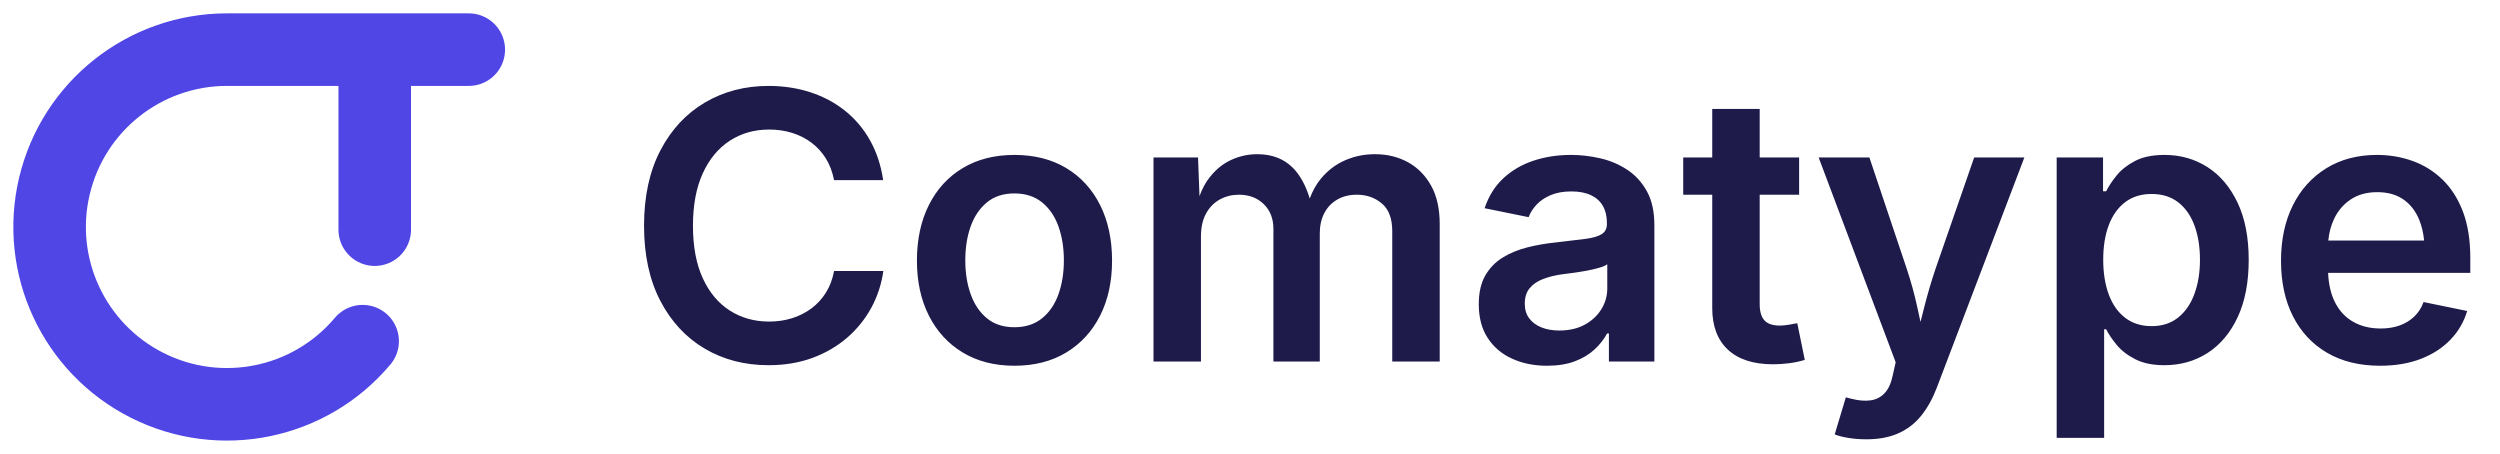
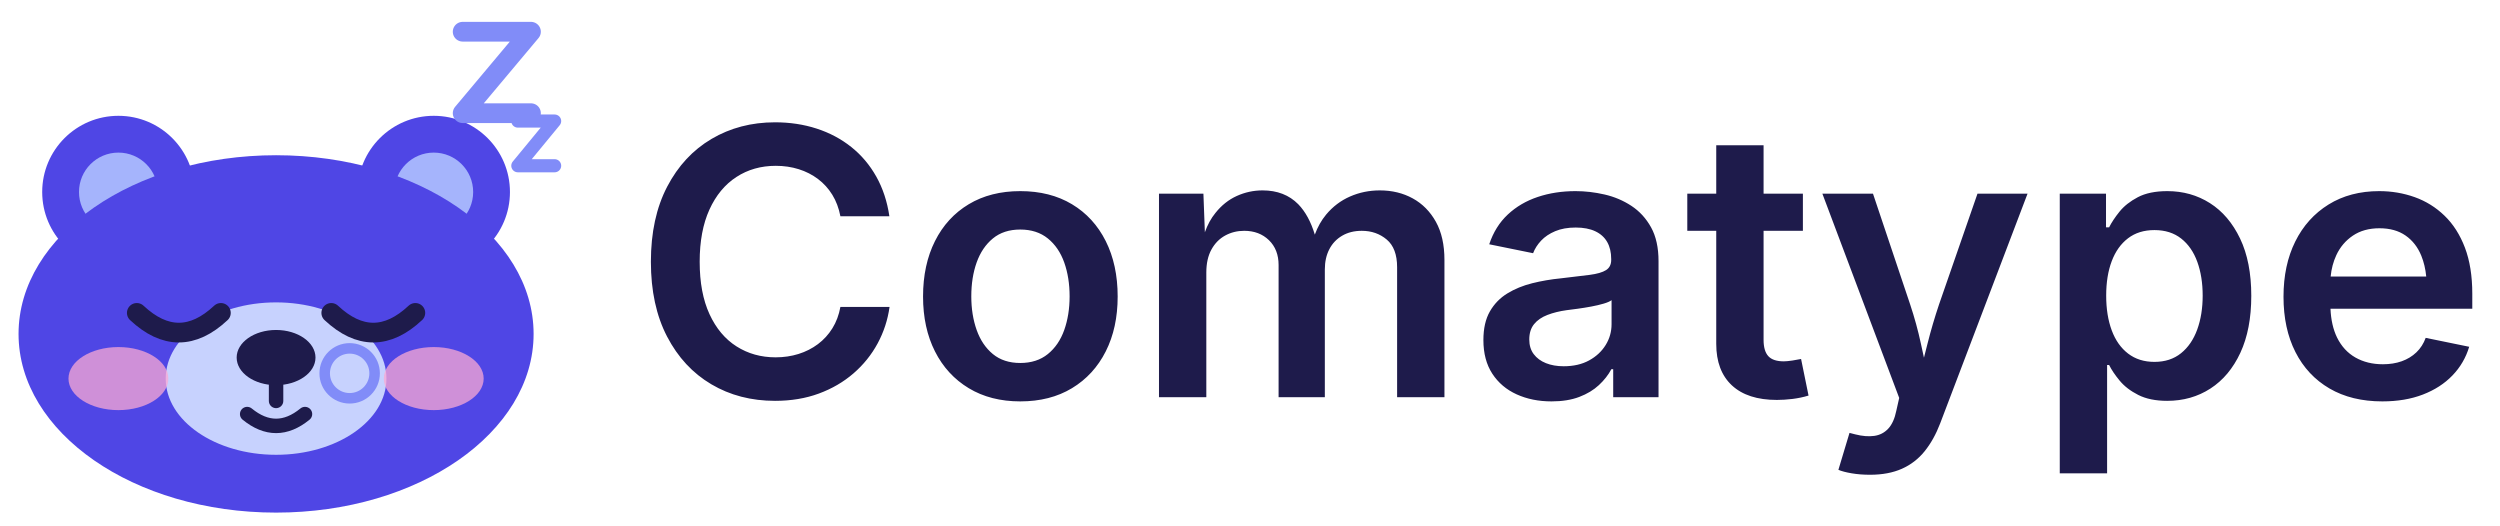
- <svg xmlns="http://www.w3.org/2000/svg" viewBox="-4 -4 749 136" width="749" height="136" role="img" aria-label="Comatype">
-   <g transform="translate(-28.58 -40.65) scale(0.4025)">
-     <path d="M331 345A132 132 0 1 1 230 128L410 128M340 128L340 262" fill="none" stroke="#4f46e5" stroke-width="54" stroke-linecap="round" stroke-linejoin="round" />
+ <svg xmlns="http://www.w3.org/2000/svg" viewBox="-4 -4 751 158" width="751" height="158" role="img" aria-label="Comatype">
+   <g transform="translate(-22.11 -23.68) scale(0.3947)">
+     <g>
+       <circle cx="136" cy="196" r="58" fill="#4f46e5" />
+       <circle cx="136" cy="196" r="30" fill="#a5b4fc" />
+       <circle cx="376" cy="196" r="58" fill="#4f46e5" />
+       <circle cx="376" cy="196" r="30" fill="#a5b4fc" />
+       <ellipse cx="256" cy="304" rx="196" ry="136" fill="#4f46e5" />
+       <ellipse cx="256" cy="338" rx="84" ry="58" fill="#c7d2fe" />
+       <ellipse cx="136" cy="338" rx="38" ry="24" fill="#f9a8d4" opacity="0.75" />
+       <ellipse cx="376" cy="338" rx="38" ry="24" fill="#f9a8d4" opacity="0.75" />
+       <path d="M150 288q32 30 64 0M298 288q32 30 64 0" fill="none" stroke="#1e1b4b" stroke-width="15" stroke-linecap="round" />
+       <ellipse cx="256" cy="322" rx="30" ry="21" fill="#1e1b4b" />
+       <path d="M256 343v12M234 365q22 18 44 0" fill="none" stroke="#1e1b4b" stroke-width="11" stroke-linecap="round" stroke-linejoin="round" />
+       <circle cx="312" cy="334" r="19" fill="none" stroke="#818cf8" stroke-width="8" />
+       <path d="M398 74h52l-52 62h52" fill="none" stroke="#818cf8" stroke-width="15" stroke-linecap="round" stroke-linejoin="round" />
+       <path d="M440 142h28l-28 34h28" fill="none" stroke="#818cf8" stroke-width="10" stroke-linecap="round" stroke-linejoin="round" />
+     </g>
  </g>
-   <path d="M226.25 105.414Q215.532 105.414 207.11 100.437Q198.688 95.461 193.821 86.109Q188.954 76.757 188.954 63.632Q188.954 50.453 193.848 41.074Q198.743 31.695 207.192 26.718Q215.641 21.742 226.25 21.742Q232.922 21.742 238.747 23.629Q244.571 25.515 249.137 29.152Q253.704 32.789 256.657 38.039Q259.61 43.289 260.594 49.961H245.883Q245.172 46.297 243.45 43.507Q241.727 40.718 239.157 38.777Q236.586 36.836 233.36 35.824Q230.133 34.812 226.469 34.812Q219.797 34.812 214.629 38.175Q209.461 41.539 206.536 47.965Q203.61 54.39 203.61 63.632Q203.61 72.984 206.563 79.382Q209.516 85.781 214.684 89.062Q219.852 92.343 226.415 92.343Q230.079 92.343 233.305 91.332Q236.532 90.32 239.129 88.379Q241.727 86.437 243.477 83.621Q245.227 80.804 245.883 77.195H260.649Q259.829 83.047 257.067 88.16Q254.305 93.273 249.821 97.156Q245.336 101.039 239.403 103.226Q233.469 105.414 226.25 105.414ZM299.915 105.578Q291 105.578 284.438 101.613Q277.875 97.648 274.293 90.566Q270.711 83.484 270.711 74.078Q270.711 64.562 274.293 57.425Q277.875 50.289 284.438 46.351Q291 42.414 299.915 42.414Q308.883 42.414 315.446 46.351Q322.008 50.289 325.59 57.425Q329.172 64.562 329.172 74.078Q329.172 83.484 325.59 90.566Q322.008 97.648 315.446 101.613Q308.883 105.578 299.915 105.578ZM299.915 94.039Q304.891 94.039 308.2 91.359Q311.508 88.679 313.122 84.14Q314.735 79.601 314.735 74.023Q314.735 68.39 313.122 63.851Q311.508 59.312 308.2 56.632Q304.891 53.953 299.915 53.953Q294.938 53.953 291.684 56.632Q288.43 59.312 286.817 63.824Q285.204 68.336 285.204 74.023Q285.204 79.601 286.817 84.14Q288.43 88.679 291.684 91.359Q294.938 94.039 299.915 94.039ZM341.586 104.32V43.179H354.93L355.368 54.773Q356.571 51.382 358.54 48.976Q361.274 45.531 364.965 43.863Q368.657 42.195 372.704 42.195Q379.321 42.195 383.422 46.351Q386.649 49.687 388.399 55.484Q389.657 52.039 391.79 49.468Q394.797 45.859 398.981 44.027Q403.165 42.195 407.922 42.195Q413.446 42.195 417.821 44.601Q422.196 47.007 424.766 51.629Q427.336 56.25 427.336 63.086V104.32H413.118V65.273Q413.118 59.586 410 56.961Q406.883 54.336 402.508 54.336Q399.118 54.336 396.602 55.812Q394.086 57.289 392.747 59.886Q391.407 62.484 391.407 65.929V104.32H377.516V64.617Q377.516 59.968 374.618 57.152Q371.719 54.336 367.18 54.336Q364.063 54.336 361.465 55.757Q358.868 57.179 357.336 59.968Q355.805 62.757 355.805 66.859V104.32ZM459.493 105.578Q453.696 105.578 449.047 103.472Q444.399 101.367 441.719 97.265Q439.04 93.164 439.04 87.148Q439.04 81.953 440.981 78.562Q442.922 75.172 446.231 73.148Q449.54 71.125 453.696 70.086Q457.852 69.047 462.336 68.609Q467.641 68.007 470.977 67.57Q474.313 67.132 475.872 66.148Q477.43 65.164 477.43 63.086V62.812Q477.43 59.804 476.227 57.699Q475.024 55.593 472.645 54.472Q470.266 53.351 466.766 53.351Q463.211 53.351 460.614 54.445Q458.016 55.539 456.375 57.289Q454.735 59.039 453.969 61.062L440.79 58.382Q442.594 52.968 446.368 49.441Q450.141 45.914 455.364 44.164Q460.586 42.414 466.711 42.414Q471.032 42.414 475.434 43.425Q479.836 44.437 483.5 46.843Q487.165 49.25 489.407 53.297Q491.649 57.343 491.649 63.468V104.32H478.032V95.898H477.485Q476.118 98.468 473.739 100.683Q471.36 102.898 467.832 104.238Q464.305 105.578 459.493 105.578ZM463.157 95.023Q467.586 95.023 470.786 93.273Q473.985 91.523 475.762 88.652Q477.54 85.781 477.54 82.39V75.172Q476.829 75.718 475.161 76.211Q473.493 76.703 471.442 77.086Q469.391 77.468 467.395 77.742Q465.399 78.015 464.032 78.179Q460.86 78.617 458.29 79.601Q455.719 80.586 454.27 82.363Q452.821 84.14 452.821 86.984Q452.821 89.609 454.161 91.386Q455.5 93.164 457.825 94.093Q460.149 95.023 463.157 95.023ZM535.016 43.179V54.336H523.204V87.093Q523.204 90.429 524.625 91.988Q526.047 93.547 529.274 93.547Q530.258 93.547 531.872 93.3Q533.485 93.054 534.469 92.836L536.711 103.828Q534.36 104.539 531.899 104.84Q529.438 105.14 527.196 105.14Q518.391 105.14 513.688 100.765Q508.985 96.39 508.985 88.297V54.336H500.29V43.179H508.985V28.632H523.204V43.179ZM545.68 126.14 549.016 115.039 550.711 115.476Q553.938 116.297 556.454 115.941Q558.969 115.586 560.665 113.754Q562.36 111.922 563.071 108.422L563.946 104.539L540.868 43.179H556.071L567.227 76.429Q569.196 82.336 570.454 88.187Q570.891 90.32 571.383 92.453Q571.93 90.32 572.477 88.132Q573.954 82.281 575.922 76.429L587.461 43.179H602.5L576.25 112.195Q574.391 117.062 571.602 120.535Q568.813 124.007 564.766 125.812Q560.719 127.617 555.196 127.617Q552.188 127.617 549.645 127.179Q547.102 126.742 545.68 126.14ZM612.18 127.179V43.179H626.071V53.297H627Q628.094 51.109 630.118 48.593Q632.141 46.078 635.614 44.246Q639.086 42.414 644.5 42.414Q651.61 42.414 657.297 46.023Q662.985 49.632 666.348 56.66Q669.711 63.687 669.711 73.859Q669.711 83.922 666.43 90.976Q663.149 98.031 657.434 101.722Q651.719 105.414 644.446 105.414Q639.25 105.414 635.75 103.636Q632.25 101.859 630.172 99.343Q628.094 96.828 627 94.64H626.399V127.179ZM640.618 93.711Q645.375 93.711 648.602 91.113Q651.829 88.515 653.469 84.004Q655.11 79.492 655.11 73.804Q655.11 68.117 653.497 63.66Q651.883 59.203 648.657 56.66Q645.43 54.117 640.618 54.117Q635.915 54.117 632.688 56.578Q629.461 59.039 627.793 63.441Q626.125 67.843 626.125 73.804Q626.125 79.765 627.793 84.25Q629.461 88.734 632.715 91.222Q635.969 93.711 640.618 93.711ZM709.086 105.578Q699.844 105.578 693.2 101.695Q686.555 97.812 682.973 90.757Q679.391 83.703 679.391 74.132Q679.391 64.672 682.918 57.562Q686.446 50.453 692.926 46.433Q699.407 42.414 708.157 42.414Q713.735 42.414 718.793 44.218Q723.852 46.023 727.762 49.797Q731.672 53.57 733.887 59.394Q736.102 65.218 736.102 73.257V77.742H693.5Q693.719 82.773 695.469 86.382Q697.438 90.375 700.993 92.398Q704.547 94.422 709.25 94.422Q712.368 94.422 714.911 93.519Q717.454 92.617 719.313 90.84Q721.172 89.062 722.102 86.492L735.172 89.172Q733.696 94.093 730.141 97.785Q726.586 101.476 721.254 103.527Q715.922 105.578 709.086 105.578ZM693.555 68.062H722.266Q721.938 64.672 720.79 61.828Q719.204 57.945 716.059 55.757Q712.915 53.57 708.211 53.57Q703.508 53.57 700.227 55.785Q696.946 58 695.25 61.664Q693.883 64.617 693.555 68.062Z" fill="#1e1b4b" />
+   <path d="M228.824 116.414Q218.106 116.414 209.684 111.437Q201.262 106.461 196.395 97.109Q191.528 87.757 191.528 74.632Q191.528 61.453 196.422 52.074Q201.317 42.695 209.766 37.718Q218.215 32.742 228.824 32.742Q235.496 32.742 241.321 34.629Q247.145 36.515 251.711 40.152Q256.278 43.789 259.231 49.039Q262.184 54.289 263.168 60.961H248.457Q247.746 57.297 246.024 54.507Q244.301 51.718 241.731 49.777Q239.16 47.836 235.934 46.824Q232.707 45.812 229.043 45.812Q222.371 45.812 217.203 49.175Q212.035 52.539 209.11 58.965Q206.184 65.39 206.184 74.632Q206.184 83.984 209.137 90.382Q212.09 96.781 217.258 100.062Q222.426 103.343 228.988 103.343Q232.653 103.343 235.879 102.332Q239.106 101.32 241.703 99.379Q244.301 97.437 246.051 94.621Q247.801 91.804 248.457 88.195H263.223Q262.403 94.047 259.641 99.16Q256.879 104.273 252.395 108.156Q247.91 112.039 241.977 114.226Q236.043 116.414 228.824 116.414ZM302.488 116.578Q293.574 116.578 287.012 112.613Q280.449 108.648 276.867 101.566Q273.285 94.484 273.285 85.078Q273.285 75.562 276.867 68.425Q280.449 61.289 287.012 57.351Q293.574 53.414 302.488 53.414Q311.457 53.414 318.02 57.351Q324.582 61.289 328.164 68.425Q331.746 75.562 331.746 85.078Q331.746 94.484 328.164 101.566Q324.582 108.648 318.02 112.613Q311.457 116.578 302.488 116.578ZM302.488 105.039Q307.465 105.039 310.774 102.359Q314.082 99.679 315.696 95.14Q317.309 90.601 317.309 85.023Q317.309 79.39 315.696 74.851Q314.082 70.312 310.774 67.632Q307.465 64.953 302.488 64.953Q297.512 64.953 294.258 67.632Q291.004 70.312 289.391 74.824Q287.778 79.336 287.778 85.023Q287.778 90.601 289.391 95.14Q291.004 99.679 294.258 102.359Q297.512 105.039 302.488 105.039ZM344.16 115.32V54.179H357.504L357.942 65.773Q359.145 62.382 361.113 59.976Q363.848 56.531 367.539 54.863Q371.231 53.195 375.278 53.195Q381.895 53.195 385.996 57.351Q389.223 60.687 390.973 66.484Q392.231 63.039 394.363 60.468Q397.371 56.859 401.555 55.027Q405.738 53.195 410.496 53.195Q416.02 53.195 420.395 55.601Q424.77 58.007 427.34 62.629Q429.91 67.25 429.91 74.086V115.32H415.692V76.273Q415.692 70.586 412.574 67.961Q409.457 65.336 405.082 65.336Q401.692 65.336 399.176 66.812Q396.66 68.289 395.321 70.886Q393.981 73.484 393.981 76.929V115.32H380.09V75.617Q380.09 70.968 377.192 68.152Q374.293 65.336 369.754 65.336Q366.637 65.336 364.039 66.757Q361.442 68.179 359.91 70.968Q358.379 73.757 358.379 77.859V115.32ZM462.067 116.578Q456.27 116.578 451.621 114.472Q446.973 112.367 444.293 108.265Q441.613 104.164 441.613 98.148Q441.613 92.953 443.555 89.562Q445.496 86.172 448.805 84.148Q452.113 82.125 456.27 81.086Q460.426 80.047 464.91 79.609Q470.215 79.007 473.551 78.57Q476.887 78.132 478.446 77.148Q480.004 76.164 480.004 74.086V73.812Q480.004 70.804 478.801 68.699Q477.598 66.593 475.219 65.472Q472.84 64.351 469.34 64.351Q465.785 64.351 463.188 65.445Q460.59 66.539 458.949 68.289Q457.309 70.039 456.543 72.062L443.363 69.382Q445.168 63.968 448.942 60.441Q452.715 56.914 457.938 55.164Q463.16 53.414 469.285 53.414Q473.606 53.414 478.008 54.425Q482.41 55.437 486.074 57.843Q489.738 60.25 491.981 64.297Q494.223 68.343 494.223 74.468V115.32H480.606V106.898H480.059Q478.692 109.468 476.313 111.683Q473.934 113.898 470.406 115.238Q466.879 116.578 462.067 116.578ZM465.731 106.023Q470.16 106.023 473.36 104.273Q476.559 102.523 478.336 99.652Q480.113 96.781 480.113 93.39V86.172Q479.403 86.718 477.735 87.211Q476.067 87.703 474.016 88.086Q471.965 88.468 469.969 88.742Q467.973 89.015 466.606 89.179Q463.434 89.617 460.863 90.601Q458.293 91.586 456.844 93.363Q455.395 95.14 455.395 97.984Q455.395 100.609 456.735 102.386Q458.074 104.164 460.399 105.093Q462.723 106.023 465.731 106.023ZM537.59 54.179V65.336H525.778V98.093Q525.778 101.429 527.199 102.988Q528.621 104.547 531.848 104.547Q532.832 104.547 534.446 104.3Q536.059 104.054 537.043 103.836L539.285 114.828Q536.934 115.539 534.473 115.84Q532.012 116.14 529.77 116.14Q520.965 116.14 516.262 111.765Q511.559 107.39 511.559 99.297V65.336H502.863V54.179H511.559V39.632H525.778V54.179ZM548.254 137.14 551.59 126.039 553.285 126.476Q556.512 127.297 559.028 126.941Q561.543 126.586 563.238 124.754Q564.934 122.922 565.645 119.422L566.52 115.539L543.442 54.179H558.645L569.801 87.429Q571.77 93.336 573.028 99.187Q573.465 101.32 573.957 103.453Q574.504 101.32 575.051 99.132Q576.528 93.281 578.496 87.429L590.035 54.179H605.074L578.824 123.195Q576.965 128.062 574.176 131.535Q571.387 135.007 567.34 136.812Q563.293 138.617 557.77 138.617Q554.762 138.617 552.219 138.179Q549.676 137.742 548.254 137.14ZM614.754 138.179V54.179H628.645V64.297H629.574Q630.668 62.109 632.692 59.593Q634.715 57.078 638.188 55.246Q641.66 53.414 647.074 53.414Q654.184 53.414 659.871 57.023Q665.559 60.632 668.922 67.66Q672.285 74.687 672.285 84.859Q672.285 94.922 669.004 101.976Q665.723 109.031 660.008 112.722Q654.293 116.414 647.02 116.414Q641.824 116.414 638.324 114.636Q634.824 112.859 632.746 110.343Q630.668 107.828 629.574 105.64H628.973V138.179ZM643.192 104.711Q647.949 104.711 651.176 102.113Q654.403 99.515 656.043 95.004Q657.684 90.492 657.684 84.804Q657.684 79.117 656.071 74.66Q654.457 70.203 651.231 67.66Q648.004 65.117 643.192 65.117Q638.488 65.117 635.262 67.578Q632.035 70.039 630.367 74.441Q628.699 78.843 628.699 84.804Q628.699 90.765 630.367 95.25Q632.035 99.734 635.289 102.222Q638.543 104.711 643.192 104.711ZM711.66 116.578Q702.418 116.578 695.774 112.695Q689.129 108.812 685.547 101.757Q681.965 94.703 681.965 85.132Q681.965 75.672 685.492 68.562Q689.02 61.453 695.5 57.433Q701.981 53.414 710.731 53.414Q716.309 53.414 721.367 55.218Q726.426 57.023 730.336 60.797Q734.246 64.57 736.461 70.394Q738.676 76.218 738.676 84.257V88.742H696.074Q696.293 93.773 698.043 97.382Q700.012 101.375 703.567 103.398Q707.121 105.422 711.824 105.422Q714.942 105.422 717.485 104.519Q720.028 103.617 721.887 101.84Q723.746 100.062 724.676 97.492L737.746 100.172Q736.27 105.093 732.715 108.785Q729.16 112.476 723.828 114.527Q718.496 116.578 711.66 116.578ZM696.129 79.062H724.84Q724.512 75.672 723.363 72.828Q721.778 68.945 718.633 66.757Q715.488 64.57 710.785 64.57Q706.082 64.57 702.801 66.785Q699.52 69 697.824 72.664Q696.457 75.617 696.129 79.062Z" fill="#1e1b4b" />
</svg>
